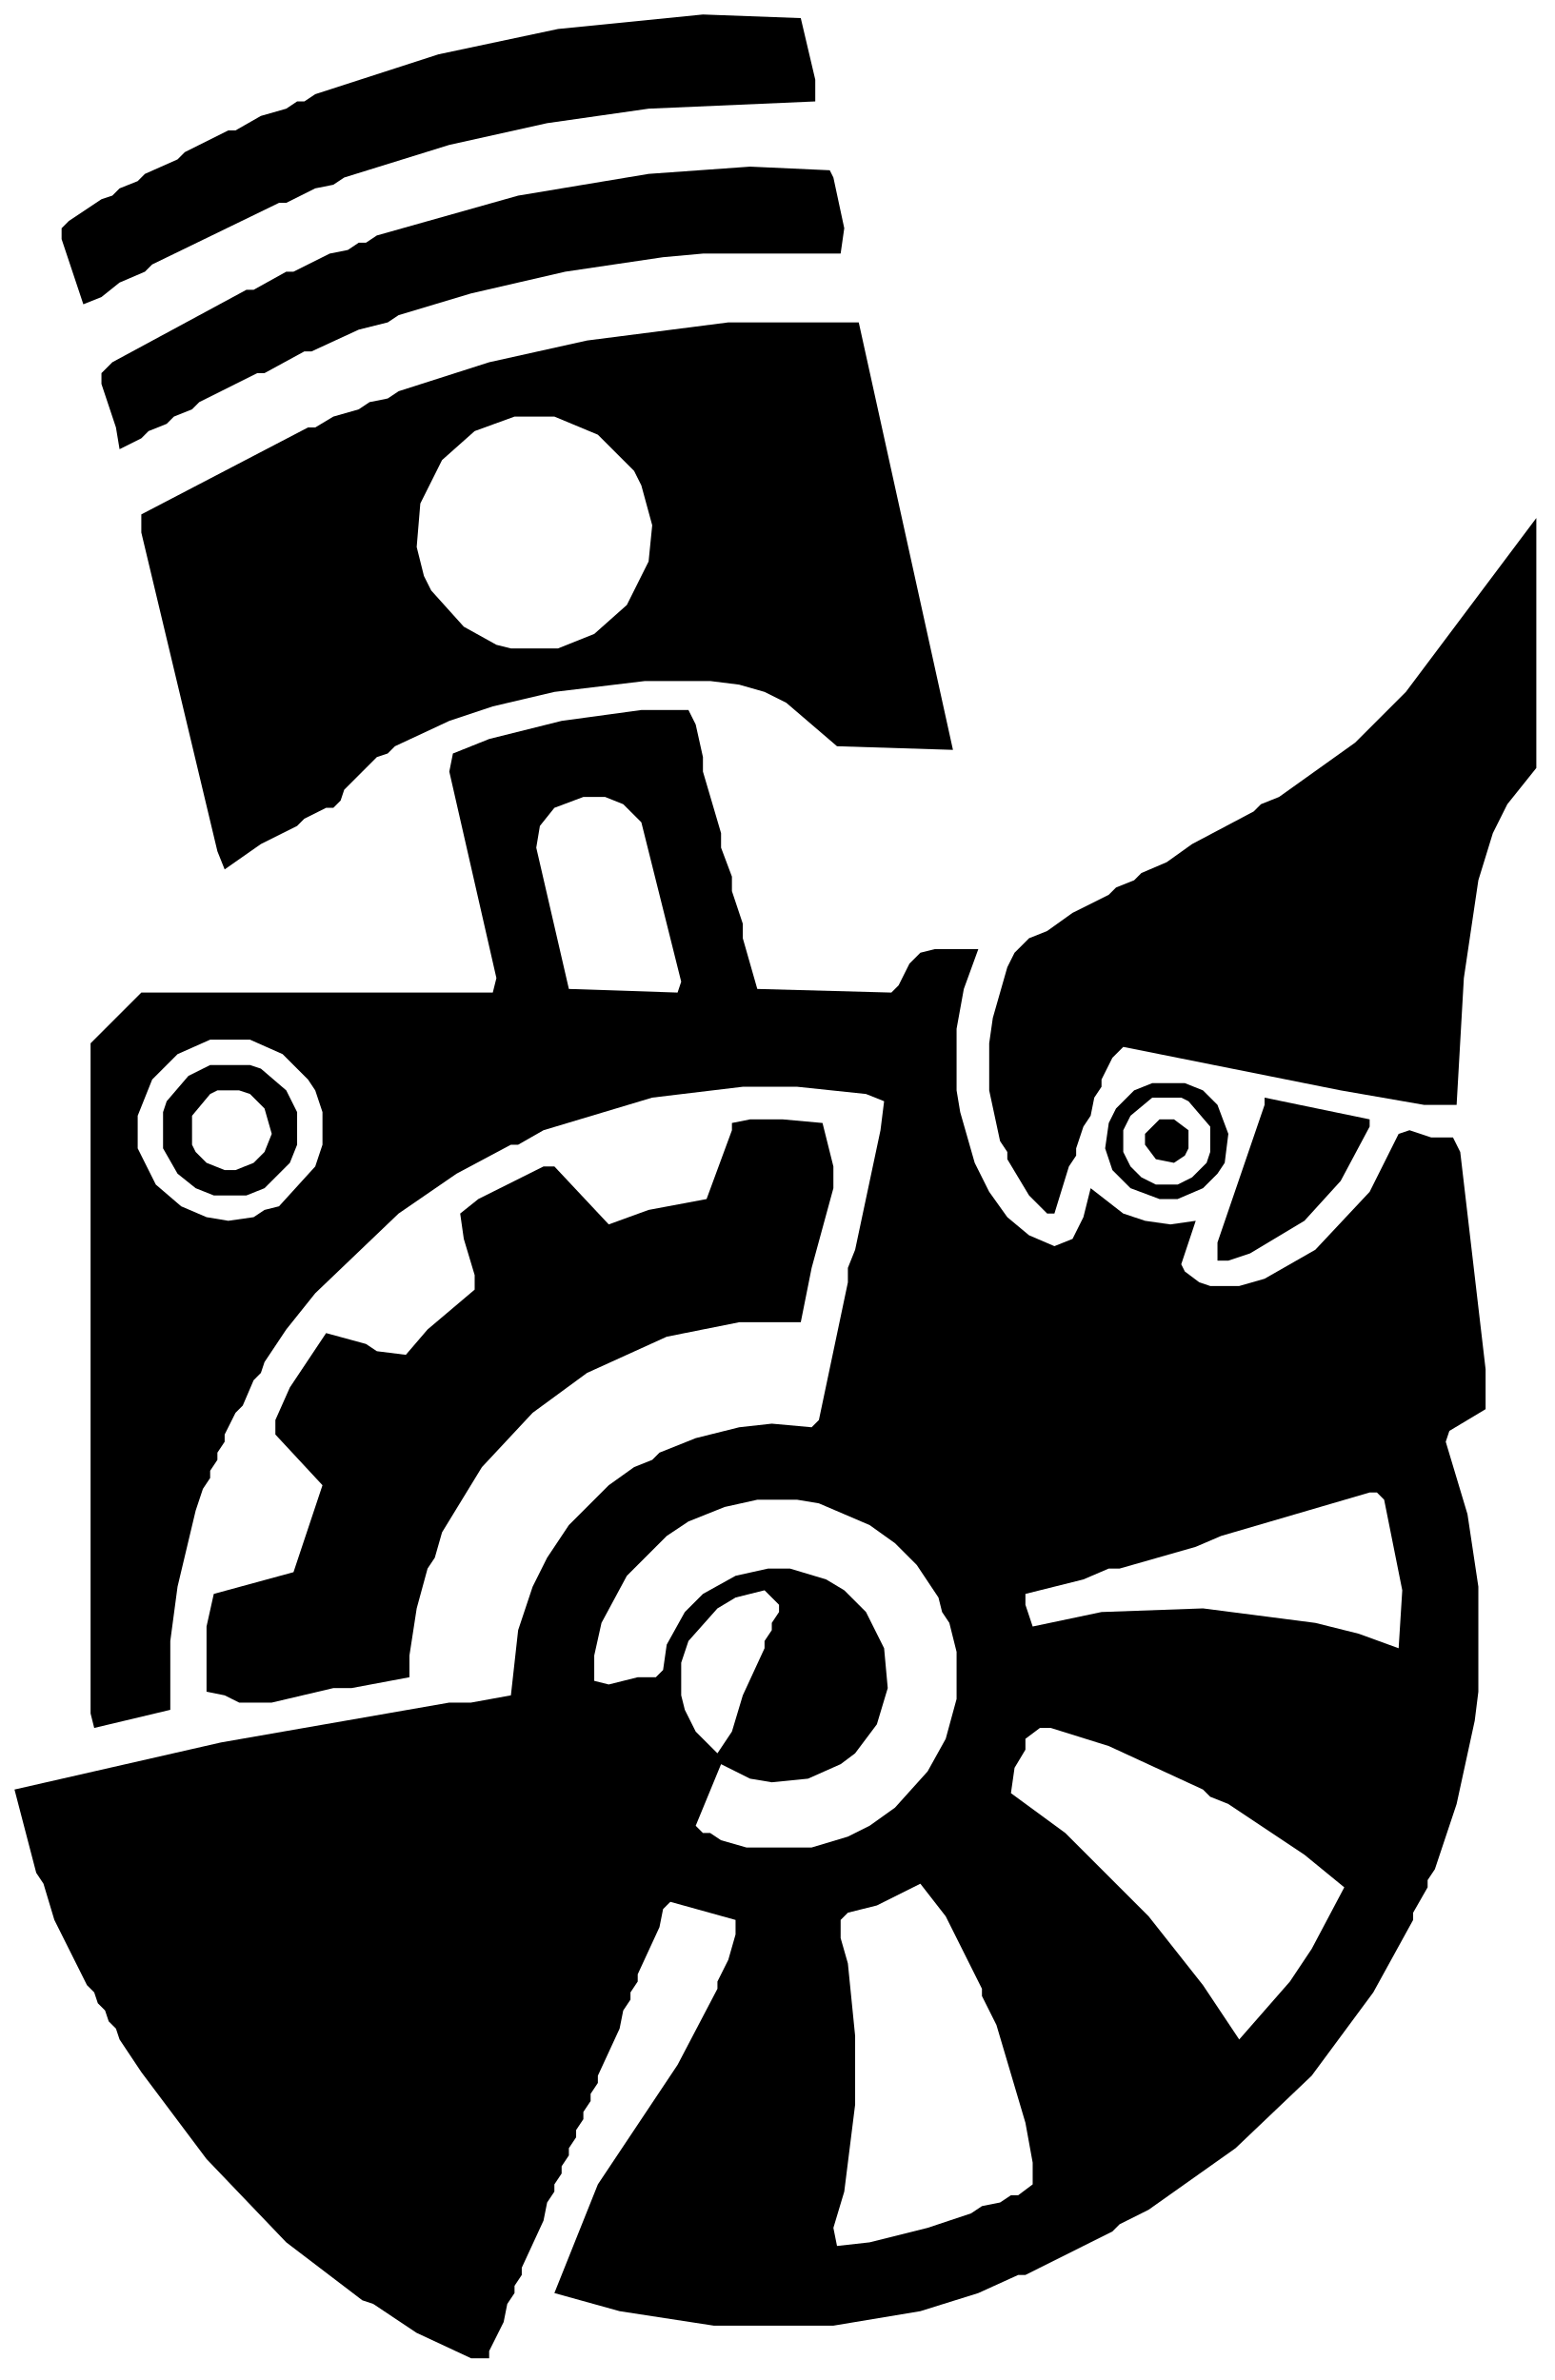
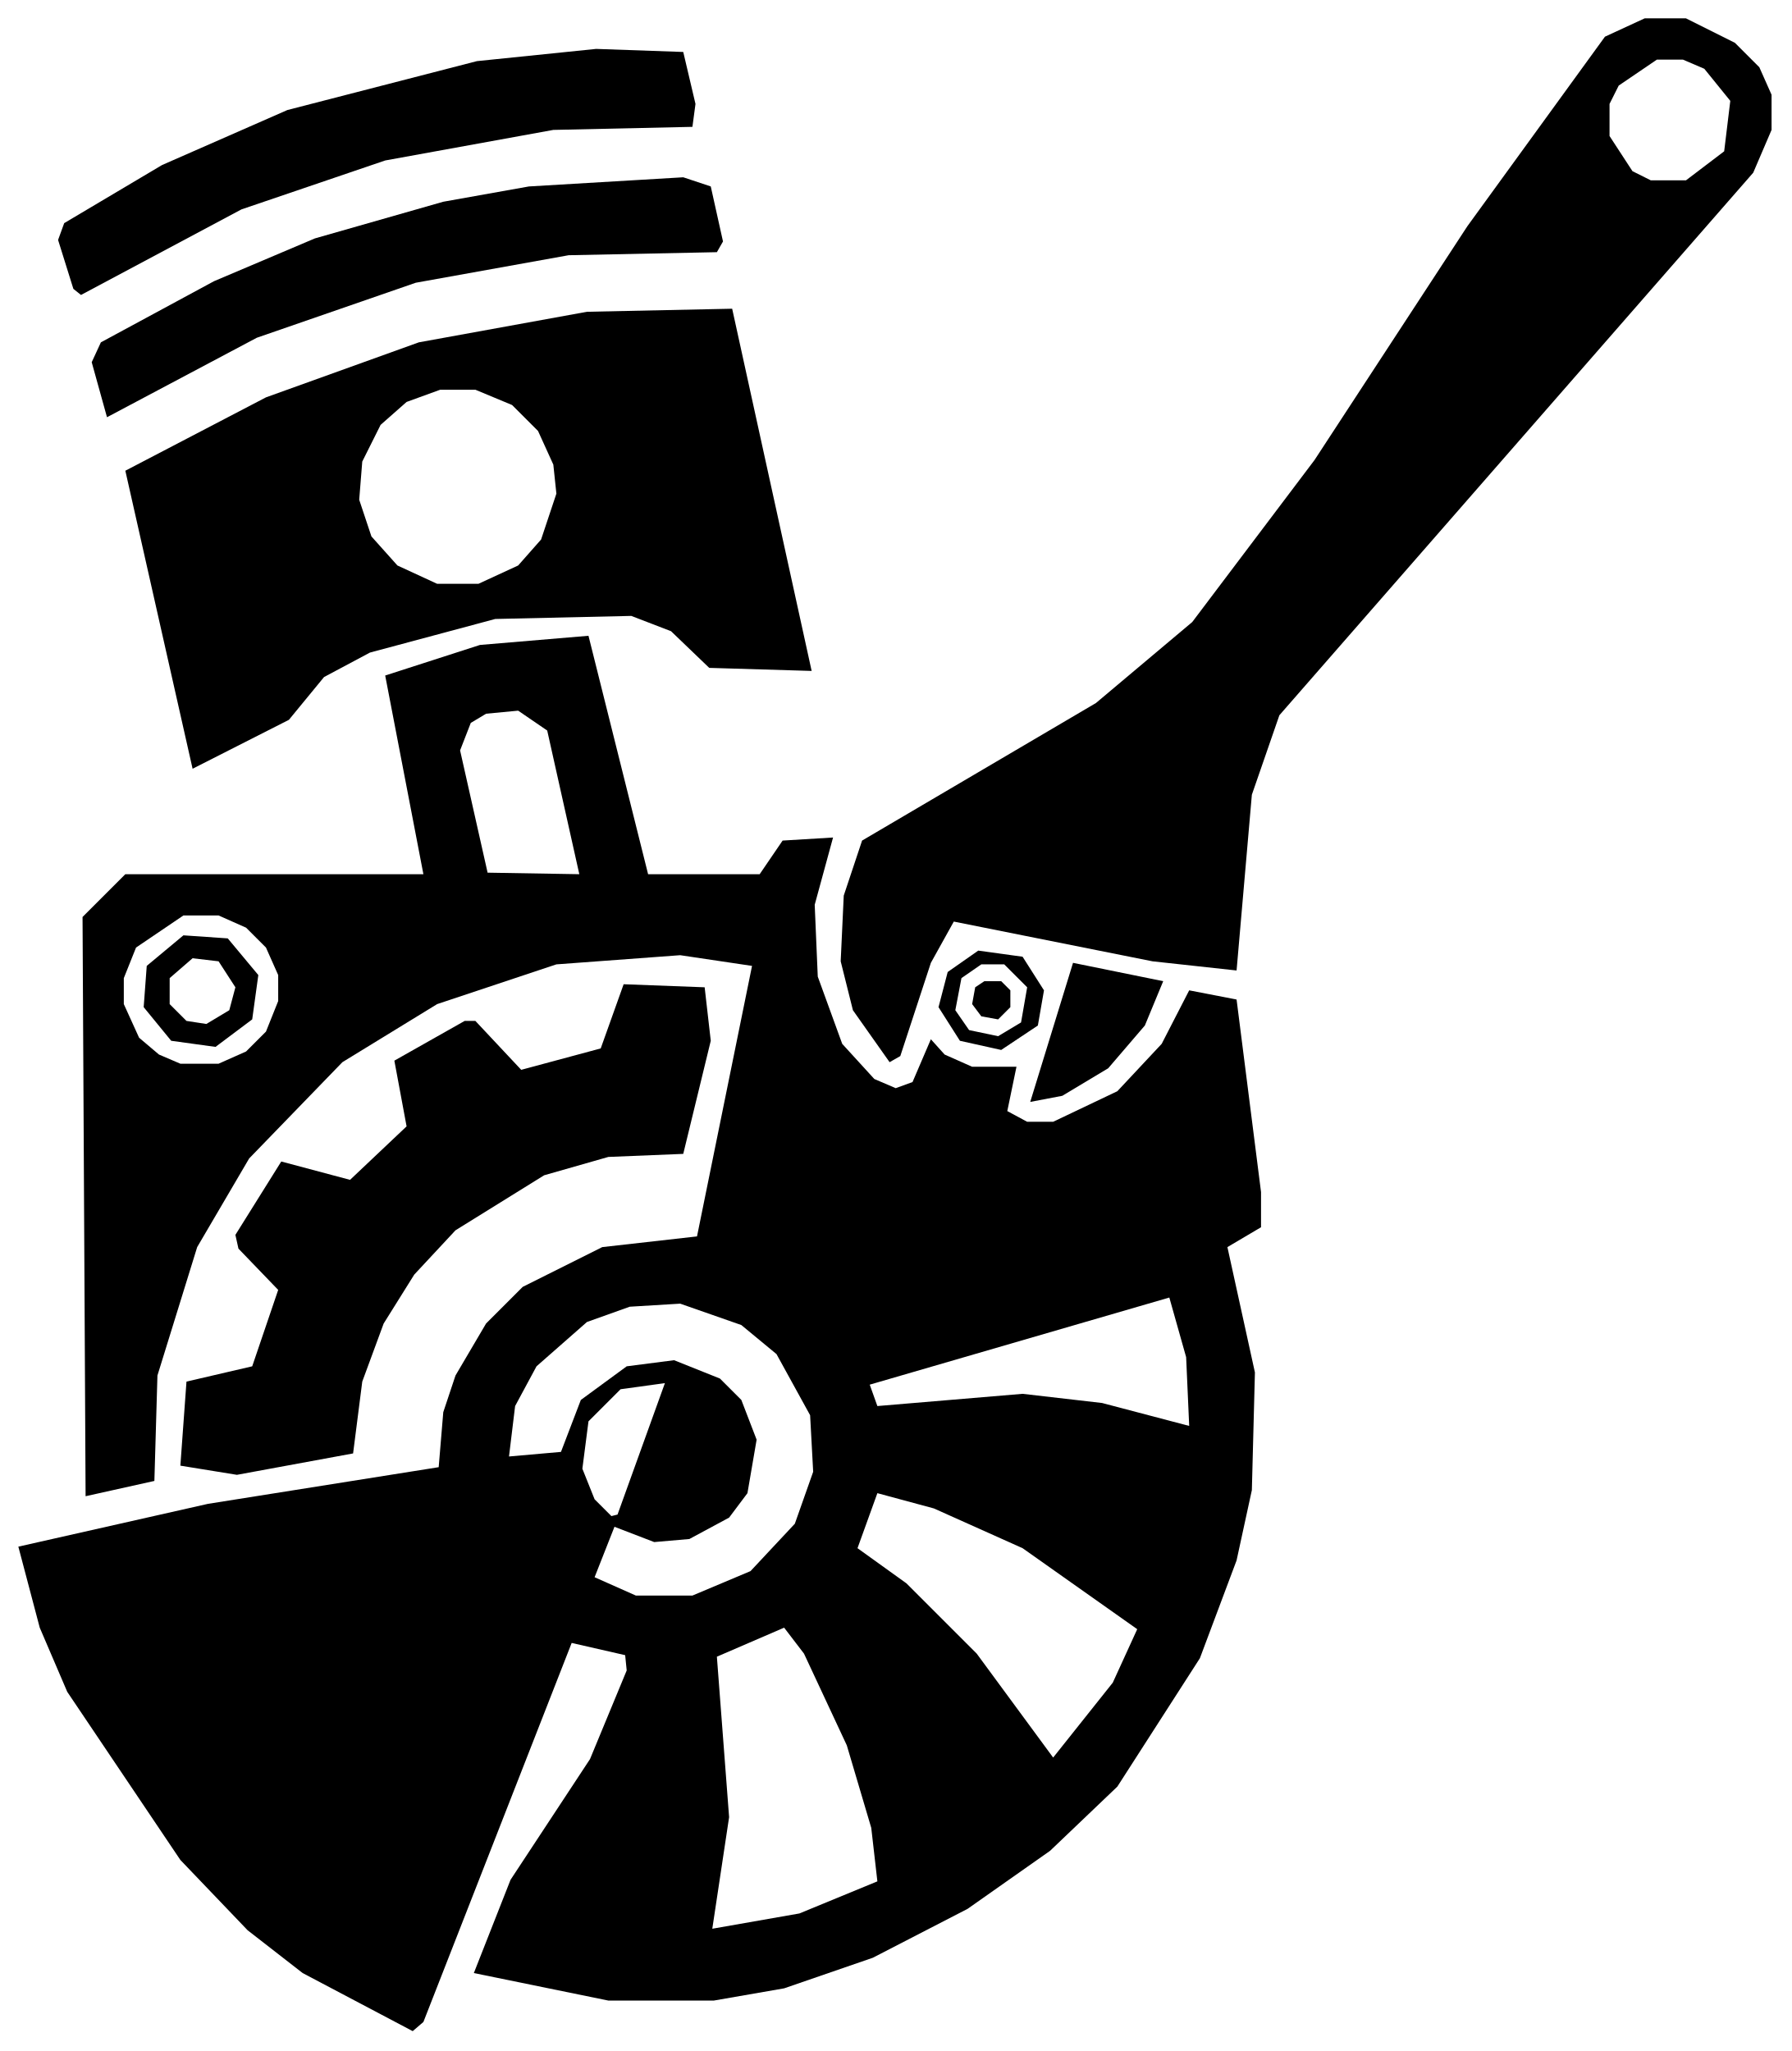
- <svg xmlns="http://www.w3.org/2000/svg" viewBox="0 0 429 657" fill="currentColor" fill-rule="evenodd">
-   <path d="M 320.0 309.0 L 316.0 313.0 L 316.0 316.0 L 319.0 320.0 L 324.0 321.0 L 327.0 319.0 L 328.0 317.0 L 328.0 312.0 L 324.0 309.0 Z M 227.0 310.0 L 216.0 309.0 L 207.0 309.0 L 202.0 310.0 L 202.0 312.0 L 195.0 331.0 L 179.0 334.0 L 168.0 338.0 L 153.0 322.0 L 150.0 322.0 L 132.0 331.0 L 127.0 335.0 L 128.0 342.0 L 131.0 352.0 L 131.0 356.0 L 118.0 367.0 L 112.0 374.0 L 104.0 373.0 L 101.0 371.0 L 90.0 368.0 L 80.0 383.0 L 76.0 392.0 L 76.0 396.0 L 89.0 410.0 L 81.0 434.0 L 59.0 440.0 L 57.0 449.0 L 57.0 467.0 L 62.0 468.0 L 66.0 470.0 L 75.0 470.0 L 92.0 466.0 L 97.0 466.0 L 113.0 463.0 L 113.0 457.0 L 115.0 444.0 L 118.0 433.0 L 120.0 430.0 L 122.0 423.0 L 133.0 405.0 L 147.0 390.0 L 162.0 379.0 L 184.0 369.0 L 204.0 365.0 L 221.0 365.0 L 224.0 350.0 L 230.0 328.0 L 230.0 322.0 Z M 378.0 309.0 L 349.0 303.0 L 349.0 305.0 L 336.0 343.0 L 336.0 348.0 L 339.0 348.0 L 345.0 346.0 L 360.0 337.0 L 370.0 326.0 L 378.0 311.0 Z M 318.0 299.0 L 313.0 301.0 L 308.0 306.0 L 306.0 310.0 L 305.0 317.0 L 307.0 323.0 L 312.0 328.0 L 320.0 331.0 L 325.0 331.0 L 332.0 328.0 L 336.0 324.0 L 338.0 321.0 L 339.0 313.0 L 336.0 305.0 L 332.0 301.0 L 327.0 299.0 Z M 318.0 303.0 L 326.0 303.0 L 328.0 304.0 L 334.0 311.0 L 334.0 318.0 L 333.0 321.0 L 329.0 325.0 L 325.0 327.0 L 319.0 327.0 L 315.0 325.0 L 312.0 322.0 L 310.0 318.0 L 310.0 312.0 L 312.0 308.0 Z M 58.0 294.0 L 52.0 297.0 L 46.0 304.0 L 45.0 307.0 L 45.0 317.0 L 49.0 324.0 L 54.0 328.0 L 59.0 330.0 L 68.0 330.0 L 73.0 328.0 L 80.0 321.0 L 82.0 316.0 L 82.0 307.0 L 79.0 301.0 L 72.0 295.0 L 69.0 294.0 Z M 58.0 302.0 L 60.0 301.0 L 66.0 301.0 L 69.0 302.0 L 73.0 306.0 L 75.0 313.0 L 73.0 318.0 L 70.0 321.0 L 65.0 323.0 L 62.0 323.0 L 57.0 321.0 L 54.0 318.0 L 53.0 316.0 L 53.0 308.0 Z M 190.0 196.0 L 177.0 196.0 L 155.0 199.0 L 135.0 204.0 L 125.0 208.0 L 124.0 213.0 L 137.0 270.0 L 136.0 274.0 L 39.0 274.0 L 25.0 288.0 L 25.0 473.0 L 26.0 477.0 L 47.0 472.0 L 47.0 453.0 L 49.0 438.0 L 54.0 417.0 L 56.0 411.0 L 58.0 408.0 L 58.0 406.0 L 60.0 403.0 L 60.0 401.0 L 62.0 398.0 L 62.0 396.0 L 65.0 390.0 L 67.0 388.0 L 70.0 381.0 L 72.0 379.0 L 73.0 376.0 L 79.0 367.0 L 87.0 357.0 L 110.0 335.0 L 126.0 324.0 L 141.0 316.0 L 143.0 316.0 L 150.0 312.0 L 180.0 303.0 L 205.0 300.0 L 220.0 300.0 L 239.0 302.0 L 244.0 304.0 L 243.0 312.0 L 236.0 345.0 L 234.0 350.0 L 234.0 354.0 L 226.0 392.0 L 224.0 394.0 L 213.0 393.0 L 204.0 394.0 L 192.0 397.0 L 182.0 401.0 L 180.0 403.0 L 175.0 405.0 L 168.0 410.0 L 157.0 421.0 L 151.0 430.0 L 147.0 438.0 L 143.0 450.0 L 141.0 468.0 L 130.0 470.0 L 124.0 470.0 L 61.0 481.0 L 4.0 494.0 L 10.0 517.0 L 12.0 520.0 L 15.0 530.0 L 24.0 548.0 L 26.0 550.0 L 27.0 553.0 L 29.0 555.0 L 30.0 558.0 L 32.0 560.0 L 33.0 563.0 L 39.0 572.0 L 57.0 596.0 L 79.0 619.0 L 100.0 635.0 L 103.0 636.0 L 115.0 644.0 L 130.0 651.0 L 135.0 651.0 L 135.0 649.0 L 139.0 641.0 L 140.0 636.0 L 142.0 633.0 L 142.0 631.0 L 144.0 628.0 L 144.0 626.0 L 150.0 613.0 L 151.0 608.0 L 153.0 605.0 L 153.0 603.0 L 155.0 600.0 L 155.0 598.0 L 157.0 595.0 L 157.0 593.0 L 159.0 590.0 L 159.0 588.0 L 161.0 585.0 L 161.0 583.0 L 163.0 580.0 L 163.0 578.0 L 165.0 575.0 L 165.0 573.0 L 171.0 560.0 L 172.0 555.0 L 174.0 552.0 L 174.0 550.0 L 176.0 547.0 L 176.0 545.0 L 182.0 532.0 L 183.0 527.0 L 185.0 525.0 L 203.0 530.0 L 203.0 534.0 L 201.0 541.0 L 198.0 547.0 L 198.0 549.0 L 187.0 570.0 L 165.0 603.0 L 153.0 633.0 L 171.0 638.0 L 197.0 642.0 L 230.0 642.0 L 254.0 638.0 L 270.0 633.0 L 281.0 628.0 L 283.0 628.0 L 307.0 616.0 L 309.0 614.0 L 317.0 610.0 L 341.0 593.0 L 362.0 573.0 L 379.0 550.0 L 390.0 530.0 L 390.0 528.0 L 394.0 521.0 L 394.0 519.0 L 396.0 516.0 L 402.0 498.0 L 407.0 475.0 L 408.0 467.0 L 408.0 438.0 L 405.0 418.0 L 399.0 398.0 L 400.0 395.0 L 410.0 389.0 L 410.0 378.0 L 403.0 318.0 L 401.0 314.0 L 395.0 314.0 L 389.0 312.0 L 386.0 313.0 L 378.0 329.0 L 363.0 345.0 L 349.0 353.0 L 342.0 355.0 L 334.0 355.0 L 331.0 354.0 L 327.0 351.0 L 326.0 349.0 L 330.0 337.0 L 323.0 338.0 L 316.0 337.0 L 310.0 335.0 L 301.0 328.0 L 299.0 336.0 L 296.0 342.0 L 291.0 344.0 L 284.0 341.0 L 278.0 336.0 L 273.0 329.0 L 269.0 321.0 L 265.0 307.0 L 264.0 301.0 L 264.0 284.0 L 266.0 273.0 L 270.0 262.0 L 258.0 262.0 L 254.0 263.0 L 251.0 266.0 L 248.0 272.0 L 246.0 274.0 L 209.0 273.0 L 205.0 259.0 L 205.0 255.0 L 202.0 246.0 L 202.0 242.0 L 199.0 234.0 L 199.0 230.0 L 194.0 213.0 L 194.0 209.0 L 192.0 200.0 Z M 254.0 520.0 L 261.0 529.0 L 271.0 549.0 L 271.0 551.0 L 275.0 559.0 L 283.0 586.0 L 285.0 597.0 L 285.0 603.0 L 281.0 606.0 L 279.0 606.0 L 276.0 608.0 L 271.0 609.0 L 268.0 611.0 L 256.0 615.0 L 240.0 619.0 L 231.0 620.0 L 230.0 615.0 L 233.0 605.0 L 236.0 581.0 L 236.0 562.0 L 234.0 542.0 L 232.0 535.0 L 232.0 530.0 L 234.0 528.0 L 242.0 526.0 Z M 287.0 477.0 L 290.0 477.0 L 306.0 482.0 L 332.0 494.0 L 334.0 496.0 L 339.0 498.0 L 360.0 512.0 L 371.0 521.0 L 362.0 538.0 L 356.0 547.0 L 342.0 563.0 L 332.0 548.0 L 317.0 529.0 L 294.0 506.0 L 279.0 495.0 L 280.0 488.0 L 283.0 483.0 L 283.0 480.0 Z M 211.0 439.0 L 215.0 443.0 L 215.0 445.0 L 213.0 448.0 L 213.0 450.0 L 211.0 453.0 L 211.0 455.0 L 205.0 468.0 L 202.0 478.0 L 198.0 484.0 L 192.0 478.0 L 189.0 472.0 L 188.0 468.0 L 188.0 459.0 L 190.0 453.0 L 198.0 444.0 L 203.0 441.0 Z M 209.0 414.0 L 220.0 414.0 L 226.0 415.0 L 240.0 421.0 L 247.0 426.0 L 253.0 432.0 L 259.0 441.0 L 260.0 445.0 L 262.0 448.0 L 264.0 456.0 L 264.0 469.0 L 261.0 480.0 L 256.0 489.0 L 247.0 499.0 L 240.0 504.0 L 234.0 507.0 L 224.0 510.0 L 206.0 510.0 L 199.0 508.0 L 196.0 506.0 L 194.0 506.0 L 192.0 504.0 L 199.0 487.0 L 207.0 491.0 L 213.0 492.0 L 223.0 491.0 L 232.0 487.0 L 236.0 484.0 L 242.0 476.0 L 245.0 466.0 L 244.0 455.0 L 239.0 445.0 L 233.0 439.0 L 228.0 436.0 L 218.0 433.0 L 212.0 433.0 L 203.0 435.0 L 194.0 440.0 L 189.0 445.0 L 184.0 454.0 L 183.0 461.0 L 181.0 463.0 L 176.0 463.0 L 168.0 465.0 L 164.0 464.0 L 164.0 457.0 L 166.0 448.0 L 173.0 435.0 L 184.0 424.0 L 190.0 420.0 L 200.0 416.0 Z M 382.0 414.0 L 387.0 439.0 L 386.0 455.0 L 375.0 451.0 L 363.0 448.0 L 332.0 444.0 L 304.0 445.0 L 285.0 449.0 L 283.0 443.0 L 283.0 440.0 L 299.0 436.0 L 306.0 433.0 L 309.0 433.0 L 330.0 427.0 L 337.0 424.0 L 378.0 412.0 L 380.0 412.0 Z M 58.0 287.0 L 69.0 287.0 L 78.0 291.0 L 85.0 298.0 L 87.0 301.0 L 89.0 307.0 L 89.0 316.0 L 87.0 322.0 L 77.0 333.0 L 73.0 334.0 L 70.0 336.0 L 63.0 337.0 L 57.0 336.0 L 50.0 333.0 L 43.0 327.0 L 38.0 317.0 L 38.0 308.0 L 42.0 298.0 L 49.0 291.0 Z M 153.0 223.0 L 161.0 220.0 L 167.0 220.0 L 172.0 222.0 L 177.0 227.0 L 188.0 271.0 L 187.0 274.0 L 157.0 273.0 L 148.0 234.0 L 149.0 228.0 Z M 424.0 143.0 L 388.0 191.0 L 374.0 205.0 L 353.0 220.0 L 348.0 222.0 L 346.0 224.0 L 329.0 233.0 L 322.0 238.0 L 315.0 241.0 L 313.0 243.0 L 308.0 245.0 L 306.0 247.0 L 296.0 252.0 L 289.0 257.0 L 284.0 259.0 L 280.0 263.0 L 278.0 267.0 L 274.0 281.0 L 273.0 288.0 L 273.0 301.0 L 276.0 315.0 L 278.0 318.0 L 278.0 320.0 L 284.0 330.0 L 289.0 335.0 L 291.0 335.0 L 295.0 322.0 L 297.0 319.0 L 297.0 317.0 L 299.0 311.0 L 301.0 308.0 L 302.0 303.0 L 304.0 300.0 L 304.0 298.0 L 307.0 292.0 L 310.0 289.0 L 370.0 301.0 L 393.0 305.0 L 402.0 305.0 L 404.0 270.0 L 408.0 243.0 L 412.0 230.0 L 416.0 222.0 L 424.0 212.0 Z M 237.0 89.0 L 201.0 89.0 L 162.0 94.0 L 135.0 100.0 L 110.0 108.0 L 107.0 110.0 L 102.0 111.0 L 99.0 113.0 L 92.0 115.0 L 87.0 118.0 L 85.0 118.0 L 39.0 142.0 L 39.0 147.0 L 60.0 235.0 L 62.0 240.0 L 72.0 233.0 L 82.0 228.0 L 84.0 226.0 L 90.0 223.0 L 92.0 223.0 L 94.0 221.0 L 95.0 218.0 L 104.0 209.0 L 107.0 208.0 L 109.0 206.0 L 124.0 199.0 L 136.0 195.0 L 153.0 191.0 L 178.0 188.0 L 196.0 188.0 L 204.0 189.0 L 211.0 191.0 L 217.0 194.0 L 231.0 206.0 L 263.0 207.0 Z M 142.0 115.0 L 153.0 115.0 L 165.0 120.0 L 175.0 130.0 L 177.0 134.0 L 180.0 145.0 L 179.0 155.0 L 173.0 167.0 L 164.0 175.0 L 154.0 179.0 L 141.0 179.0 L 137.0 178.0 L 128.0 173.0 L 119.0 163.0 L 117.0 159.0 L 115.0 151.0 L 116.0 139.0 L 122.0 127.0 L 131.0 119.0 Z M 230.0 49.0 L 229.0 47.0 L 207.0 46.0 L 179.0 48.0 L 143.0 54.0 L 104.0 65.0 L 101.0 67.0 L 99.0 67.0 L 96.0 69.0 L 91.0 70.0 L 81.0 75.0 L 79.0 75.0 L 70.0 80.0 L 68.0 80.0 L 31.0 100.0 L 28.0 103.0 L 28.0 106.0 L 32.0 118.0 L 33.0 124.0 L 39.0 121.0 L 41.0 119.0 L 46.0 117.0 L 48.0 115.0 L 53.0 113.0 L 55.0 111.0 L 71.0 103.0 L 73.0 103.0 L 84.0 97.0 L 86.0 97.0 L 99.0 91.0 L 107.0 89.0 L 110.0 87.0 L 130.0 81.0 L 156.0 75.0 L 183.0 71.0 L 194.0 70.0 L 232.0 70.0 L 233.0 63.0 Z M 221.0 5.0 L 194.0 4.0 L 154.0 8.0 L 121.0 15.0 L 87.0 26.0 L 84.0 28.0 L 82.0 28.0 L 79.0 30.0 L 72.0 32.0 L 65.0 36.0 L 63.0 36.0 L 51.0 42.0 L 49.0 44.0 L 40.0 48.0 L 38.0 50.0 L 33.0 52.0 L 31.0 54.0 L 28.0 55.0 L 19.0 61.0 L 17.0 63.0 L 17.0 66.0 L 23.0 84.0 L 28.0 82.0 L 33.0 78.0 L 40.0 75.0 L 42.0 73.0 L 77.0 56.0 L 79.0 56.0 L 87.0 52.0 L 92.0 51.0 L 95.0 49.0 L 124.0 40.0 L 151.0 34.0 L 179.0 30.0 L 225.0 28.0 L 225.0 22.0 Z" />
+ <svg xmlns="http://www.w3.org/2000/svg" viewBox="0 0 586 671" fill="currentColor" fill-rule="evenodd">
+   <path fill-rule="evenodd" d="M 230.5 323.0 L 204.0 322.0 L 196.5 343.0 L 170.5 350.0 L 155.5 334.0 L 152.0 334.0 L 129.0 347.0 L 133.0 368.5 L 114.5 386.0 L 92.0 380.0 L 77.0 404.0 L 78.0 408.5 L 91.0 422.0 L 82.5 447.0 L 61.0 452.0 L 59.0 479.5 L 77.5 482.5 L 115.5 475.5 L 118.5 452.0 L 125.5 433.0 L 135.5 417.0 L 149.0 402.5 L 178.0 384.5 L 199.0 378.5 L 223.5 377.5 L 232.5 340.5 Z M 380.5 321.0 L 351.0 315.0 L 337.0 360.5 L 347.5 358.5 L 362.5 349.5 L 374.5 335.5 Z M 320.0 311.0 L 310.0 318.0 L 307.0 329.5 L 314.0 340.5 L 327.5 343.5 L 339.5 335.5 L 341.5 324.0 L 334.5 313.0 Z M 321.0 315.5 L 328.5 315.5 L 336.0 323.0 L 334.0 334.5 L 326.5 339.0 L 317.0 337.0 L 312.5 330.5 L 314.5 320.0 Z M 322.0 321.0 L 319.0 323.0 L 318.0 328.5 L 321.0 332.5 L 326.5 333.5 L 330.5 329.5 L 330.5 324.0 L 327.5 321.0 Z M 192.5 208.0 L 157.0 211.0 L 126.0 221.0 L 138.5 286.0 L 41.0 286.0 L 27.0 300.0 L 28.0 489.5 L 50.5 484.5 L 51.5 450.0 L 64.5 408.0 L 81.5 379.0 L 112.0 347.5 L 143.0 328.5 L 182.0 315.5 L 222.5 312.5 L 246.0 316.0 L 228.0 404.5 L 197.0 408.0 L 171.0 421.0 L 159.0 433.0 L 149.0 450.0 L 145.0 462.0 L 143.5 480.0 L 68.0 492.0 L 6.0 506.0 L 13.0 532.5 L 22.0 553.5 L 59.0 608.5 L 81.0 631.5 L 99.0 645.5 L 135.0 664.5 L 138.5 661.5 L 187.0 537.5 L 204.5 541.5 L 205.0 546.5 L 193.0 575.5 L 167.0 615.0 L 155.0 645.5 L 199.0 654.5 L 233.5 654.5 L 256.5 650.5 L 285.5 640.5 L 316.5 624.5 L 343.5 605.5 L 365.5 584.5 L 392.5 542.5 L 404.5 510.5 L 409.5 487.5 L 410.5 449.0 L 401.5 408.0 L 412.5 401.5 L 412.5 390.0 L 404.5 327.0 L 389.0 324.0 L 380.0 341.5 L 365.5 357.0 L 344.5 367.0 L 336.0 367.0 L 329.5 363.5 L 332.5 349.0 L 318.0 349.0 L 309.0 345.0 L 304.5 340.0 L 298.5 354.0 L 293.0 356.0 L 286.0 353.0 L 275.5 341.5 L 267.5 319.5 L 266.5 296.0 L 272.5 274.0 L 256.0 275.0 L 248.5 286.0 L 212.0 286.0 Z M 256.5 532.5 L 263.0 541.0 L 277.0 571.0 L 285.0 598.0 L 287.0 615.5 L 261.5 626.0 L 233.0 631.0 L 238.5 594.5 L 234.5 542.0 Z M 287.0 488.5 L 305.5 493.5 L 334.5 506.5 L 372.0 533.0 L 364.0 550.5 L 344.5 575.0 L 319.5 541.0 L 296.5 518.0 L 280.5 506.5 Z M 217.5 452.5 L 202.0 495.5 L 200.0 496.0 L 194.5 490.5 L 190.5 480.5 L 192.5 465.0 L 203.0 454.5 Z M 206.0 427.5 L 222.5 426.5 L 242.5 433.5 L 254.0 443.0 L 265.0 463.0 L 266.0 481.5 L 260.0 498.5 L 245.5 514.0 L 226.5 522.0 L 208.0 522.0 L 194.5 516.0 L 201.0 499.5 L 214.0 504.5 L 225.5 503.5 L 238.5 496.5 L 244.5 488.5 L 247.5 471.0 L 242.5 458.0 L 235.5 451.0 L 220.5 445.0 L 205.0 447.0 L 190.0 458.0 L 183.5 475.0 L 166.5 476.5 L 168.5 460.0 L 175.5 447.0 L 192.0 432.5 Z M 389.0 466.5 L 360.5 459.0 L 334.5 456.0 L 287.0 460.0 L 284.5 453.0 L 382.5 424.5 L 388.0 444.0 Z M 60.0 299.5 L 71.5 299.5 L 80.5 303.5 L 87.0 310.0 L 91.0 319.0 L 91.0 327.5 L 87.0 337.5 L 80.5 344.0 L 71.5 348.0 L 59.0 348.0 L 52.0 345.0 L 45.5 339.5 L 40.5 328.5 L 40.5 320.0 L 44.5 310.0 Z M 60.0 306.0 L 48.0 316.0 L 47.0 329.5 L 56.0 340.5 L 70.5 342.5 L 82.5 333.5 L 84.5 319.0 L 74.5 307.0 Z M 63.0 313.5 L 71.5 314.5 L 77.0 323.0 L 75.0 330.5 L 67.5 335.0 L 61.0 334.0 L 55.5 328.5 L 55.5 320.0 Z M 154.0 236.5 L 159.0 233.5 L 169.5 232.5 L 179.0 239.0 L 189.5 286.0 L 159.5 285.5 L 150.5 245.5 Z M 239.5 101.0 L 192.0 102.0 L 137.0 112.0 L 87.0 130.0 L 41.0 154.0 L 63.0 251.5 L 94.5 235.5 L 106.0 221.5 L 121.0 213.5 L 162.0 202.5 L 206.5 201.5 L 219.5 206.5 L 232.0 218.5 L 265.5 219.5 Z M 144.0 127.5 L 155.5 127.5 L 167.5 132.5 L 176.0 141.0 L 181.0 152.0 L 182.0 161.5 L 177.0 176.5 L 169.5 185.0 L 156.5 191.0 L 143.0 191.0 L 130.0 185.0 L 121.5 175.5 L 117.5 163.5 L 118.5 151.0 L 124.5 139.0 L 133.0 131.5 Z M 232.5 61.0 L 223.5 58.0 L 173.0 61.0 L 145.0 66.0 L 103.0 78.0 L 70.0 92.0 L 33.0 112.0 L 30.0 118.5 L 35.0 136.5 L 84.0 110.5 L 136.0 92.5 L 186.0 83.5 L 234.5 82.5 L 236.5 79.0 Z M 223.5 17.0 L 195.0 16.0 L 156.0 20.0 L 94.0 36.0 L 53.0 54.0 L 21.0 73.0 L 19.0 78.5 L 24.0 94.5 L 26.5 96.5 L 79.0 68.5 L 126.0 52.5 L 181.0 42.5 L 226.5 41.5 L 227.5 34.0 Z M 567.5 14.0 L 551.5 6.0 L 538.0 6.0 L 525.0 12.0 L 480.0 74.0 L 430.0 150.5 L 390.0 203.5 L 358.5 230.0 L 282.0 275.0 L 276.0 293.0 L 275.0 314.5 L 279.0 330.5 L 291.0 347.5 L 294.5 345.5 L 304.5 315.0 L 312.0 301.5 L 377.0 314.5 L 404.5 317.5 L 409.5 260.0 L 418.5 234.0 L 573.5 56.5 L 579.5 42.5 L 579.5 31.0 L 575.5 22.0 Z M 542.0 19.5 L 550.5 19.5 L 557.5 22.5 L 566.0 33.0 L 564.0 49.5 L 551.5 59.0 L 540.0 59.0 L 534.0 56.0 L 526.5 44.5 L 526.5 34.0 L 529.5 28.0 Z" />
</svg>
